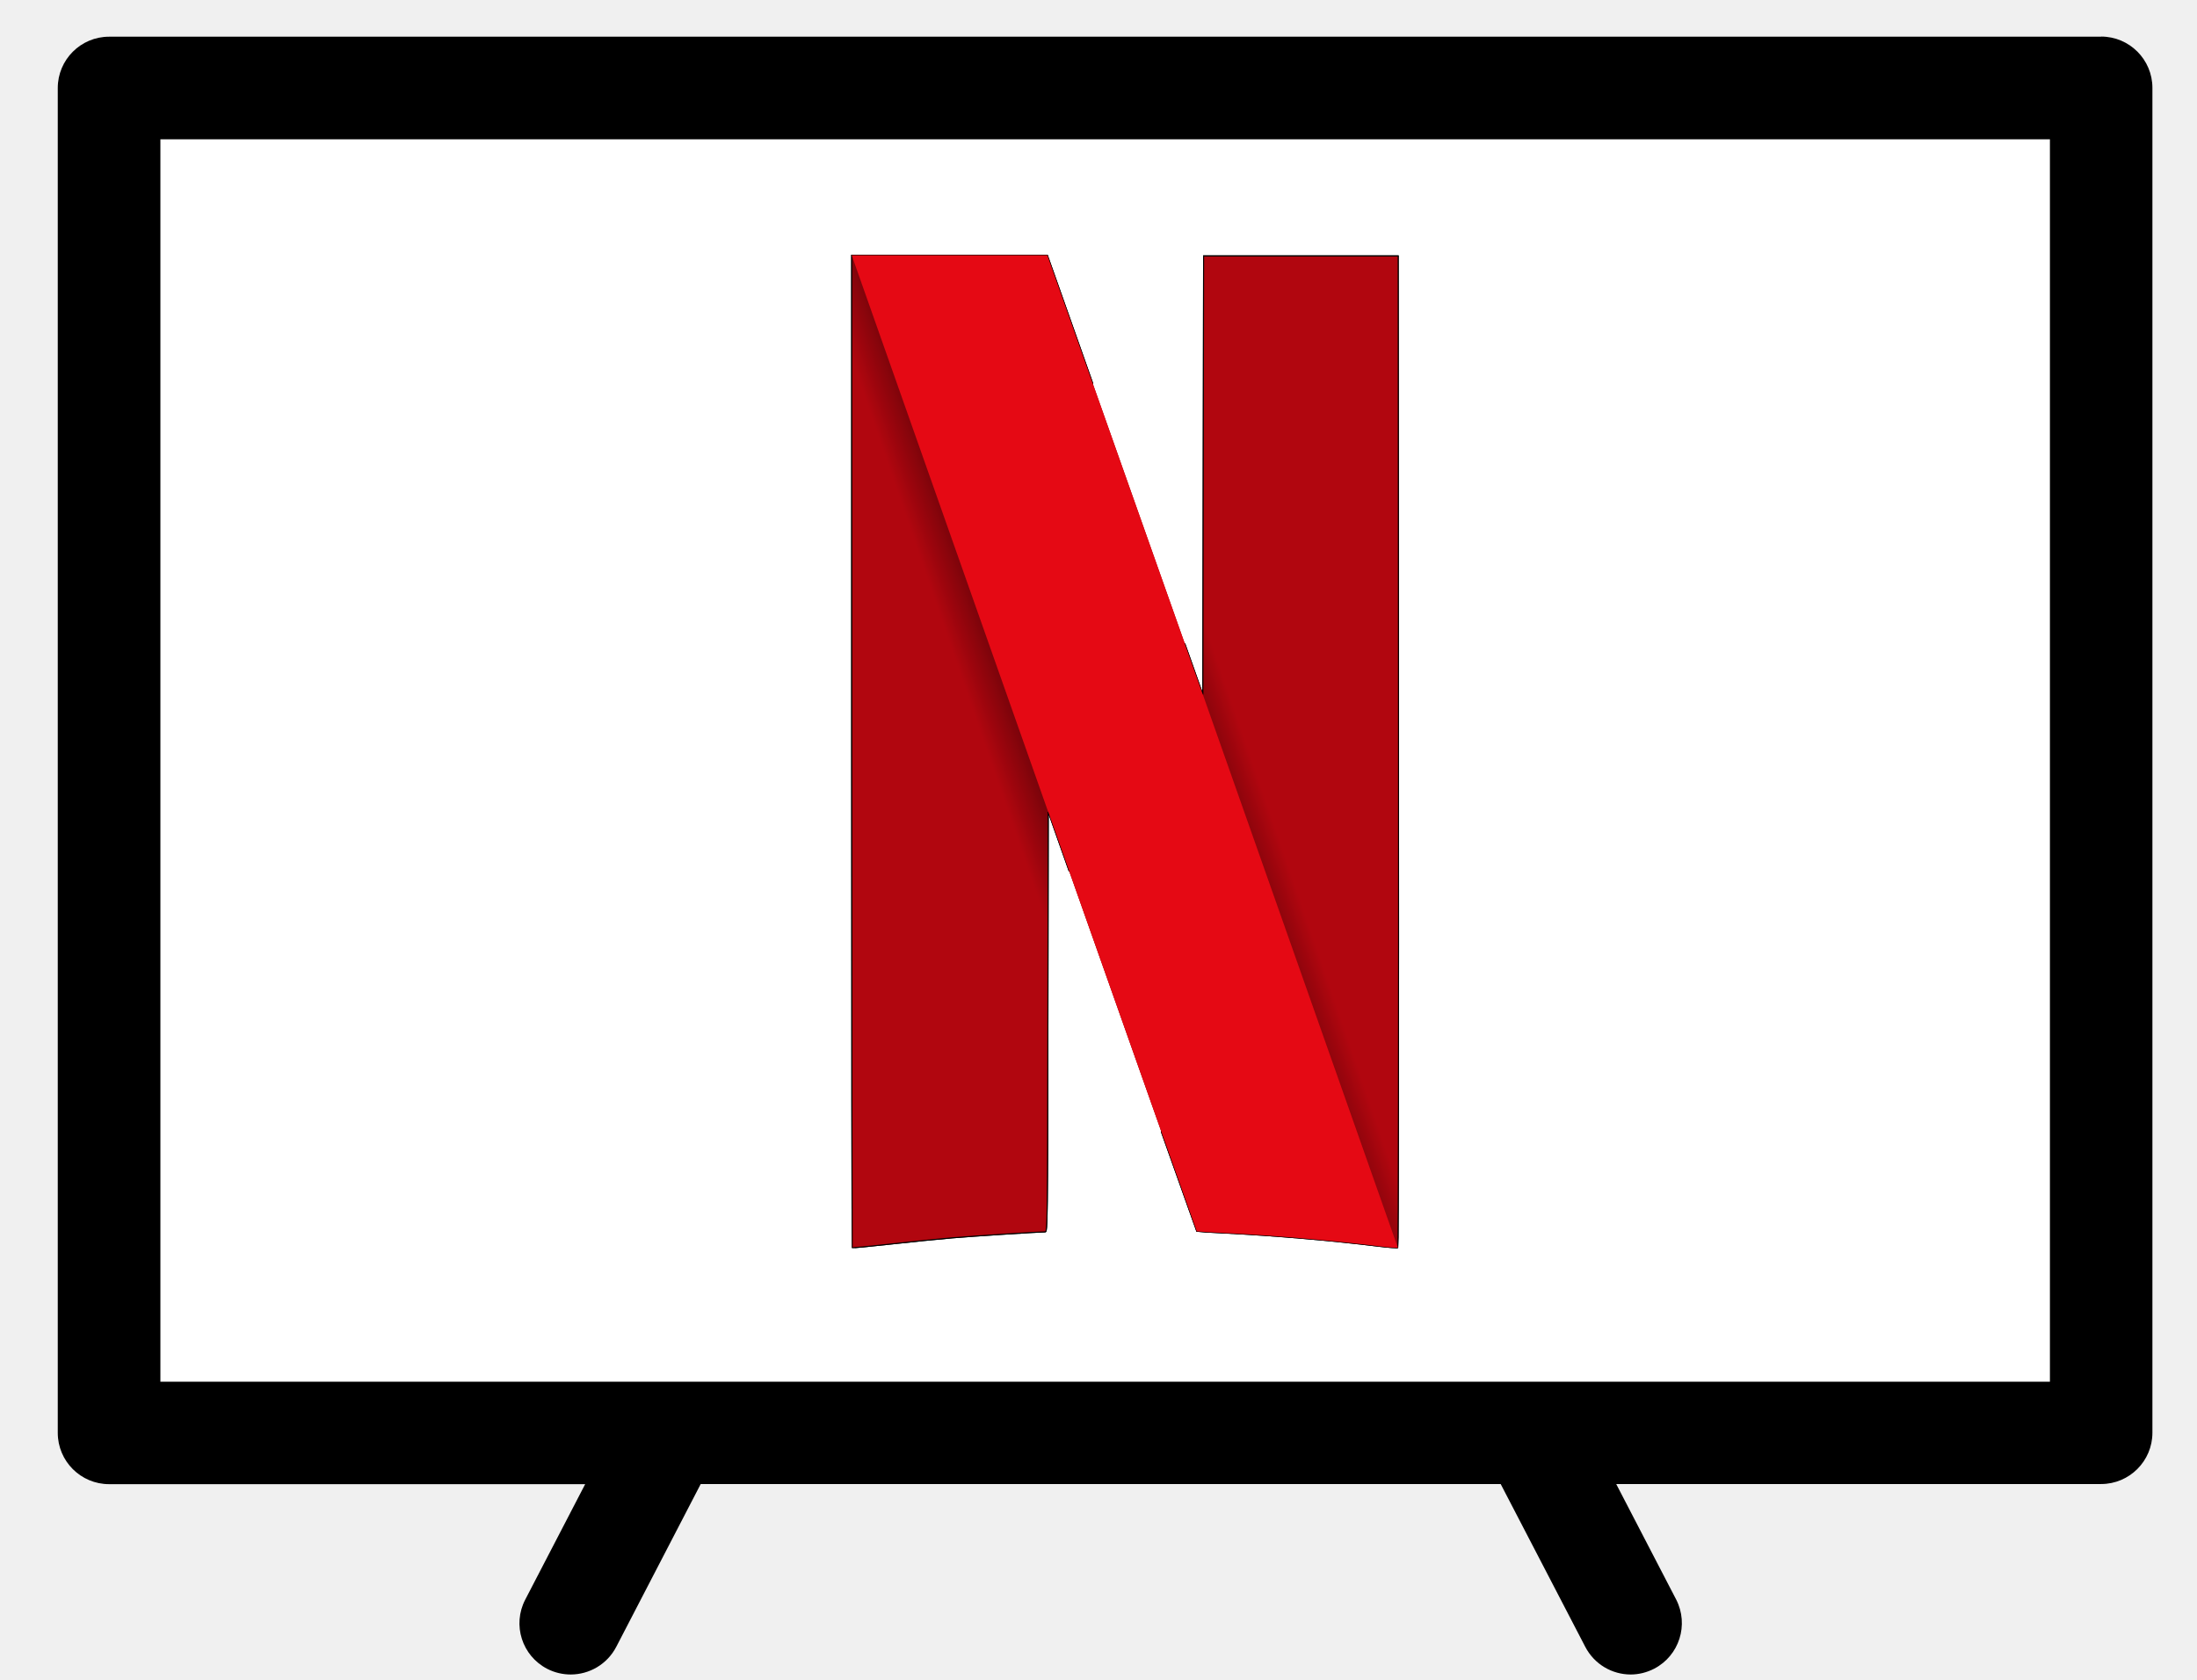
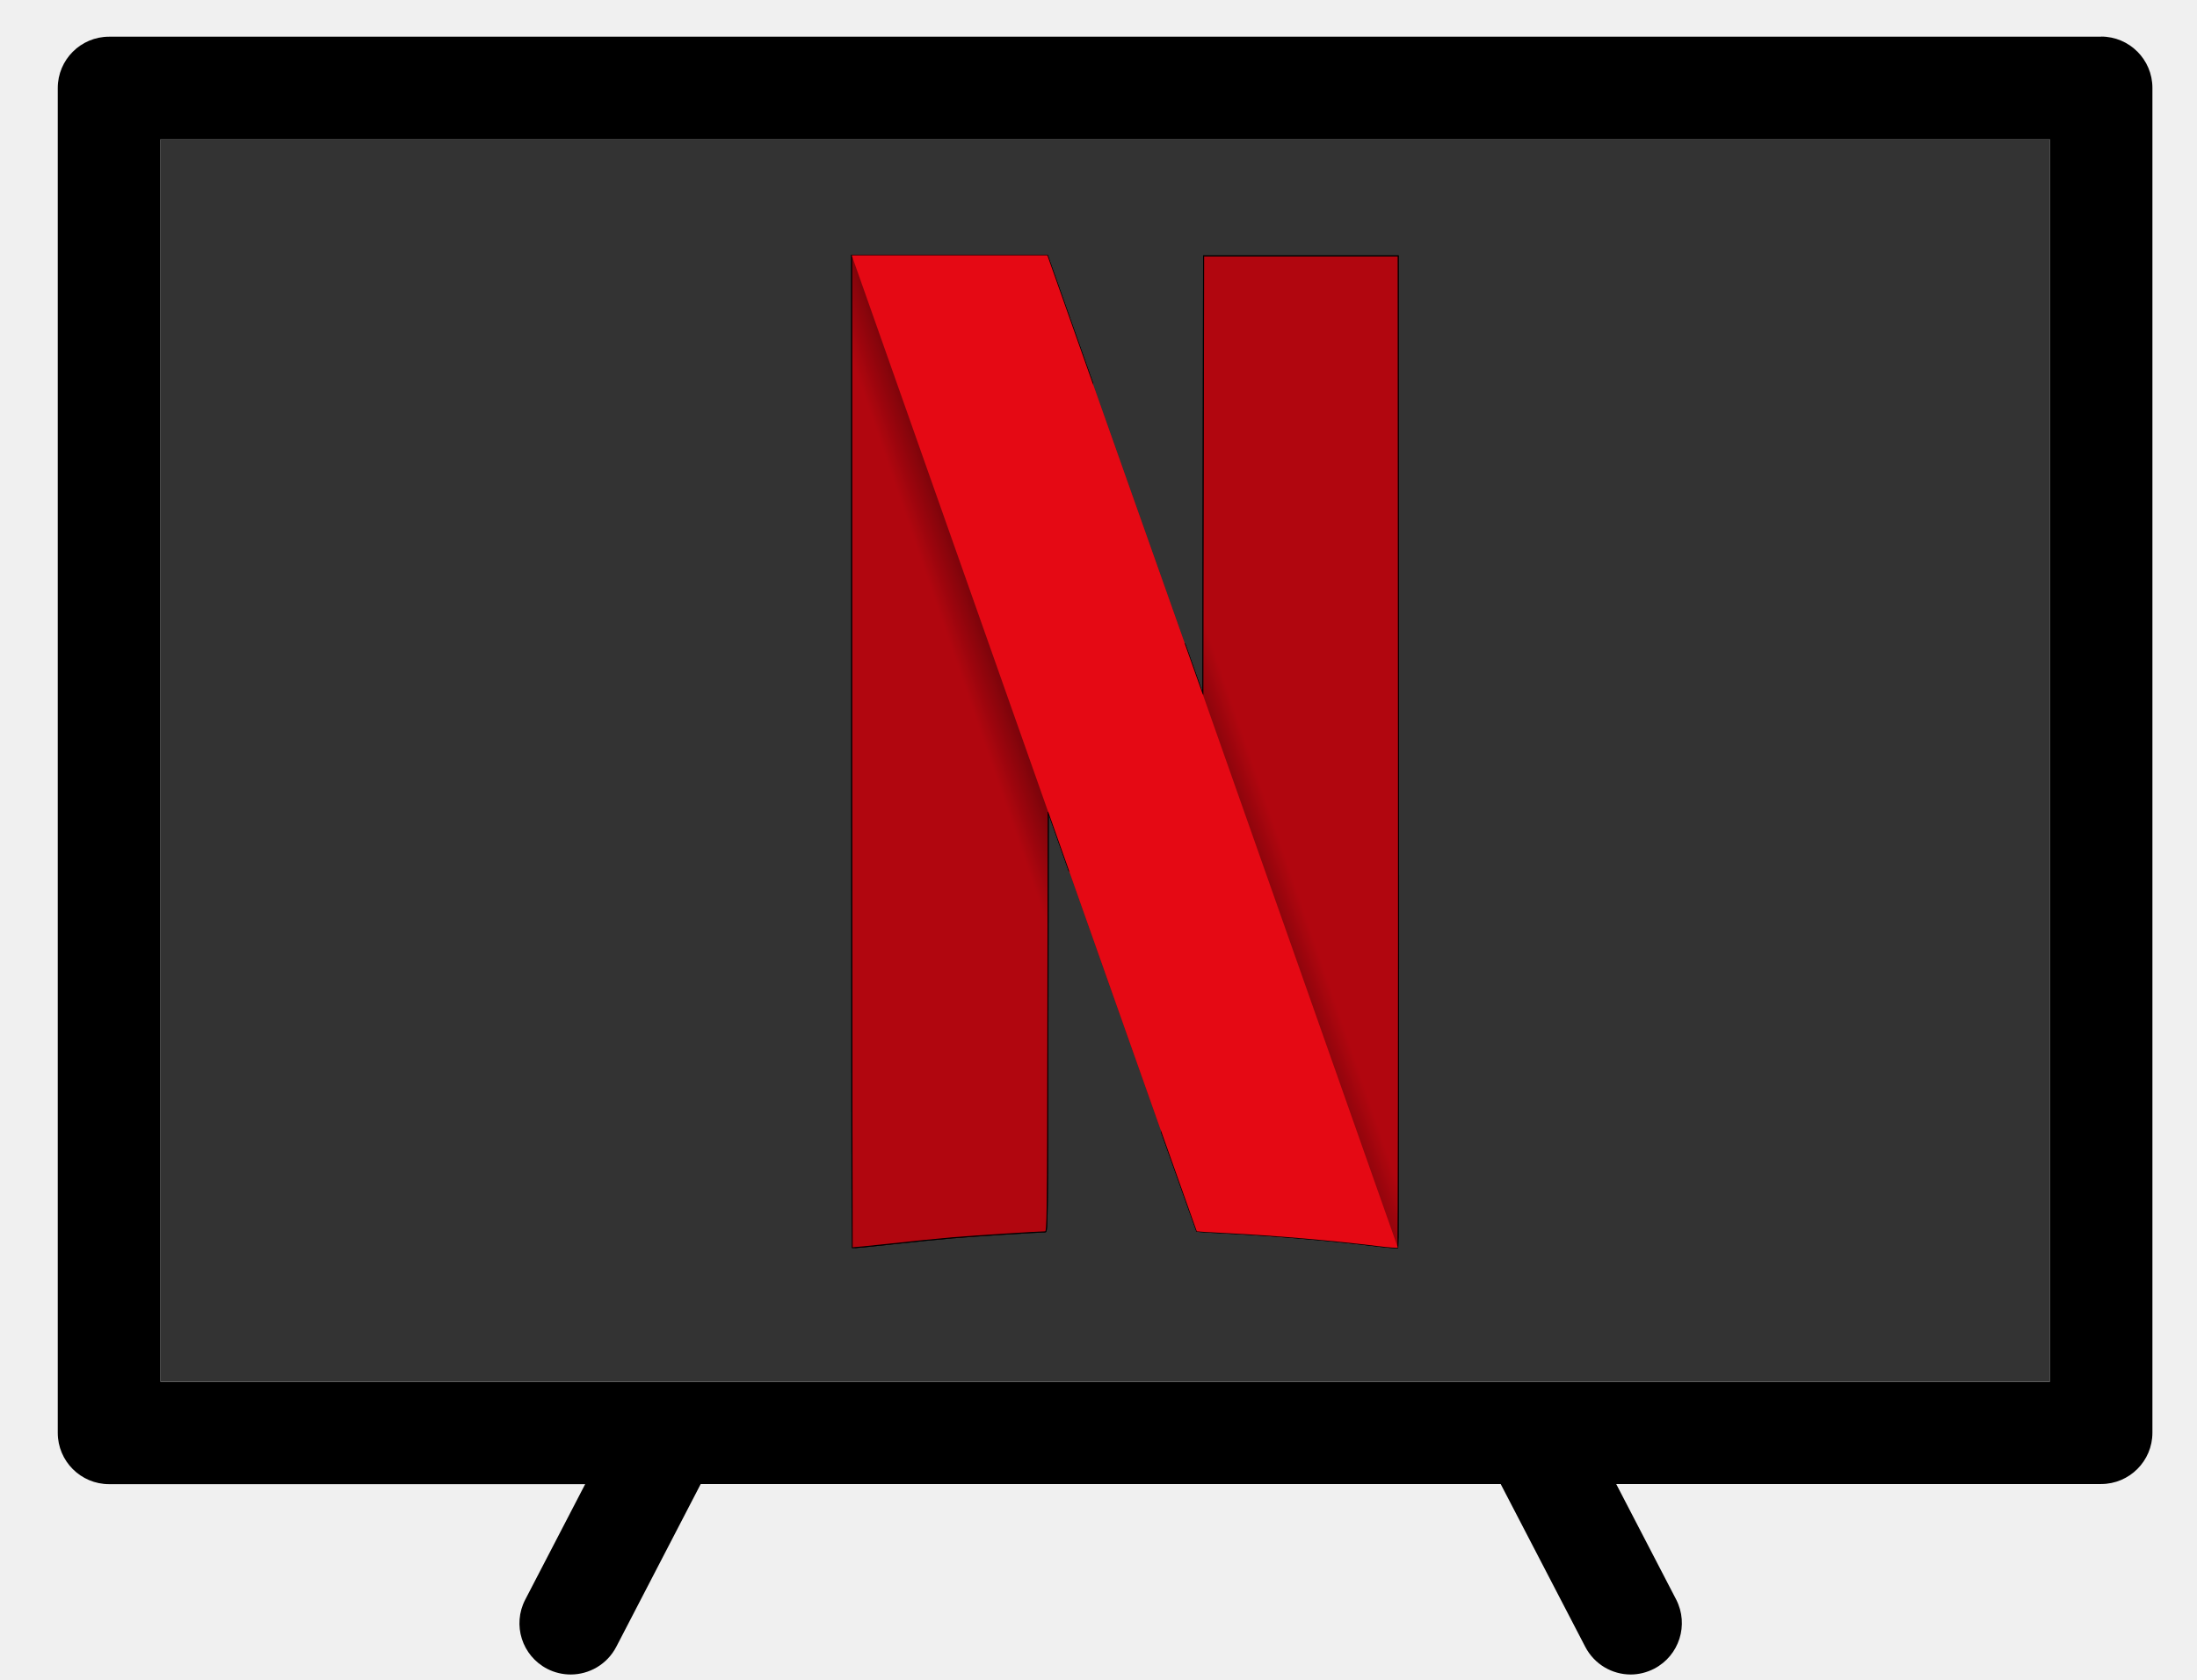
<svg xmlns="http://www.w3.org/2000/svg" xmlns:xlink="http://www.w3.org/1999/xlink" width="17mm" height="13mm" viewBox="0 0 17 13" version="1.1" id="svg4411">
  <defs id="defs4405">
    <radialGradient xlink:href="#linearGradient5625" id="radialGradient5757-0" gradientUnits="userSpaceOnUse" gradientTransform="matrix(0.3040682,-0.1052824,3.856409,11.13776,-825.1108,-2803.546)" cx="367.992" cy="280.366" fx="367.992" fy="280.366" r="368.717" />
    <linearGradient id="linearGradient5625">
      <stop style="stop-color:#000000;stop-opacity:1;" offset="0" id="stop5627" />
      <stop style="stop-color:#000000;stop-opacity:0" offset="1" id="stop5629" />
    </linearGradient>
    <radialGradient xlink:href="#linearGradient5625" id="radialGradient5631-3" cx="367.992" cy="280.366" fx="367.992" fy="280.366" r="368.717" gradientTransform="matrix(0.3040682,-0.1052824,3.856409,11.13776,-825.1108,-2803.546)" gradientUnits="userSpaceOnUse" />
  </defs>
  <g id="layer1" transform="translate(0,-284)">
-     <rect style="fill:#ffffff;fill-opacity:1;stroke-width:0.265" id="rect4584" width="14.621" height="9.615" x="1.241" y="285.077" />
+     <rect style="fill:#333333;fill-opacity:1;stroke-width:0.265" id="rect4584" width="14.621" height="9.615" x="1.241" y="285.077" />
    <path id="path4009-7" d="M 16.259,284.284 H 0.844 c -0.219,0 -0.397,0.178 -0.397,0.397 v 10.408 c 0,0.219 0.178,0.397 0.397,0.397 H 4.528 l -0.464,0.894 c -0.101,0.195 -0.025,0.434 0.17,0.535 0.058,0.03 0.121,0.044 0.182,0.044 0.143,0 0.282,-0.078 0.353,-0.215 l 0.653,-1.259 H 11.612 l 0.654,1.259 c 0.071,0.137 0.209,0.215 0.352,0.215 0.061,0 0.124,-0.015 0.182,-0.045 0.194,-0.101 0.27,-0.34 0.17,-0.535 l -0.464,-0.894 h 3.752 c 0.219,0 0.397,-0.178 0.397,-0.397 v -10.408 c 0,-0.219 -0.178,-0.397 -0.397,-0.397 z m -0.397,10.409 H 1.241 v -9.615 H 15.862 Z" style="display:inline;fill:#000000;fill-opacity:1;stroke-width:0.265" />
    <g id="g5747-0" transform="matrix(0.00808314,0,0,0.00808314,5.661198,287.5051)">
      <path id="path4155-1" d="m 451.826,-188.604 -0.369,210 -0.371,210 -17.277,-48.75 c -0.006,-0.017 -0.027,-0.079 -0.033,-0.096 l -22.326,467.516 c 21.951,61.989 33.712,95.081 33.844,95.213 0.173,0.173 12.682,0.928 27.799,1.678 45.8,2.273 102.555,7.143 145.609,12.492 9.969,1.238 18.548,1.873 19.064,1.41 0.516,-0.463 0.798,-214.281 0.625,-475.152 l -0.314,-474.311 h -93.125 z" style="fill:#b1060f;fill-opacity:1;fill-rule:evenodd;stroke:#000000;stroke-width:1px;stroke-linecap:butt;stroke-linejoin:miter;stroke-opacity:1" />
      <path id="path4157-7" d="M 114.951,-189.229 V 285.562 c 0,261.135 0.256,475.048 0.568,475.361 0.313,0.313 16.485,-1.214 35.938,-3.393 19.453,-2.179 46.338,-4.888 59.744,-6.02 20.561,-1.736 81.95,-5.683 89.059,-5.727 2.068,-0.013 2.2,-10.682 2.5,-201.102 l 0.316,-201.088 14.854,42.025 c 2.296,6.495 3.016,8.524 5.252,14.852 l 22.32,-467.4 c -4.729,-13.371 -2.25,-6.352 -7.67,-21.676 -18.237,-51.563 -33.712,-95.297 -34.391,-97.188 l -1.234,-3.438 h -93.627 z" style="fill:#b1060f;fill-opacity:1;fill-rule:evenodd;stroke:#000000;stroke-width:1px;stroke-linecap:butt;stroke-linejoin:miter;stroke-opacity:1" />
      <path id="path5623-4" d="M 114.951,-189.229 V 77.285 l 187.746,498.023 c 0.02,-11.413 0.042,-17.579 0.062,-30.625 l 0.316,-201.088 14.854,42.025 c 82.681,233.956 127.102,359.397 127.363,359.658 0.173,0.173 12.682,0.928 27.799,1.678 45.8,2.273 102.555,7.143 145.609,12.492 9.969,1.238 18.548,1.873 19.064,1.41 0.355,-0.318 0.587,-105.158 0.648,-253.059 l -186.867,-537.244 -0.09,50.84 -0.371,210 -17.277,-48.75 c -16.882,-47.634 -28.154,-79.49 -95.977,-271.25 -18.237,-51.563 -33.712,-95.297 -34.391,-97.188 l -1.234,-3.438 h -93.627 -93.629 z" style="fill:url(#radialGradient5757-0);fill-opacity:1;fill-rule:evenodd;stroke:none;stroke-width:1px;stroke-linecap:butt;stroke-linejoin:miter;stroke-opacity:1" />
      <path id="path4159-8" d="m 114.955,-189.229 188.121,533.066 v -0.242 l 14.854,42.025 c 82.681,233.956 127.102,359.397 127.363,359.658 0.173,0.173 12.682,0.928 27.799,1.678 45.8,2.273 102.555,7.143 145.609,12.492 9.918,1.232 18.453,1.865 19.049,1.416 L 451.086,231.299 v 0.098 l -17.277,-48.75 c -16.882,-47.634 -28.154,-79.49 -95.977,-271.25 -18.237,-51.563 -33.712,-95.297 -34.391,-97.188 l -1.234,-3.438 h -93.627 -93.625 z" style="fill:#e50914;fill-opacity:1;fill-rule:evenodd;stroke:none;stroke-width:1px;stroke-linecap:butt;stroke-linejoin:miter;stroke-opacity:1" />
      <path style="fill:#b1060f;fill-opacity:1;fill-rule:evenodd;stroke:#000000;stroke-width:1px;stroke-linecap:butt;stroke-linejoin:miter;stroke-opacity:1" d="m 451.826,-188.604 -0.369,210 -0.371,210 -17.277,-48.75 c -0.006,-0.017 -0.027,-0.079 -0.033,-0.096 l -22.326,467.516 c 21.951,61.989 33.712,95.081 33.844,95.213 0.173,0.173 12.682,0.928 27.799,1.678 45.8,2.273 102.555,7.143 145.609,12.492 9.969,1.238 18.548,1.873 19.064,1.41 0.516,-0.463 0.798,-214.281 0.625,-475.152 l -0.314,-474.311 h -93.125 z" id="path5715-1" />
      <path style="fill:#b1060f;fill-opacity:1;fill-rule:evenodd;stroke:#000000;stroke-width:1px;stroke-linecap:butt;stroke-linejoin:miter;stroke-opacity:1" d="M 114.951,-189.229 V 285.562 c 0,261.135 0.256,475.048 0.568,475.361 0.313,0.313 16.485,-1.214 35.938,-3.393 19.453,-2.179 46.338,-4.888 59.744,-6.02 20.561,-1.736 81.95,-5.683 89.059,-5.727 2.068,-0.013 2.2,-10.682 2.5,-201.102 l 0.316,-201.088 14.854,42.025 c 2.296,6.495 3.016,8.524 5.252,14.852 l 22.32,-467.4 c -4.729,-13.371 -2.25,-6.352 -7.67,-21.676 -18.237,-51.563 -33.712,-95.297 -34.391,-97.188 l -1.234,-3.438 h -93.627 z" id="path5717-7" />
      <path style="fill:url(#radialGradient5631-3);fill-opacity:1;fill-rule:evenodd;stroke:none;stroke-width:1px;stroke-linecap:butt;stroke-linejoin:miter;stroke-opacity:1" d="M 114.951,-189.229 V 77.285 l 187.746,498.023 c 0.02,-11.413 0.042,-17.579 0.062,-30.625 l 0.316,-201.088 14.854,42.025 c 82.681,233.956 127.102,359.397 127.363,359.658 0.173,0.173 12.682,0.928 27.799,1.678 45.8,2.273 102.555,7.143 145.609,12.492 9.969,1.238 18.548,1.873 19.064,1.41 0.355,-0.318 0.587,-105.158 0.648,-253.059 l -186.867,-537.244 -0.09,50.84 -0.371,210 -17.277,-48.75 c -16.882,-47.634 -28.154,-79.49 -95.977,-271.25 -18.237,-51.563 -33.712,-95.297 -34.391,-97.188 l -1.234,-3.438 h -93.627 -93.629 z" id="path5719-1" />
      <path style="fill:#e50914;fill-opacity:1;fill-rule:evenodd;stroke:none;stroke-width:1px;stroke-linecap:butt;stroke-linejoin:miter;stroke-opacity:1" d="m 114.955,-189.229 188.121,533.066 v -0.242 l 14.854,42.025 c 82.681,233.956 127.102,359.397 127.363,359.658 0.173,0.173 12.682,0.928 27.799,1.678 45.8,2.273 102.555,7.143 145.609,12.492 9.918,1.232 18.453,1.865 19.049,1.416 L 451.086,231.299 v 0.098 l -17.277,-48.75 c -16.882,-47.634 -28.154,-79.49 -95.977,-271.25 -18.237,-51.563 -33.712,-95.297 -34.391,-97.188 l -1.234,-3.438 h -93.627 -93.625 z" id="path5721-1" />
    </g>
  </g>
</svg>
